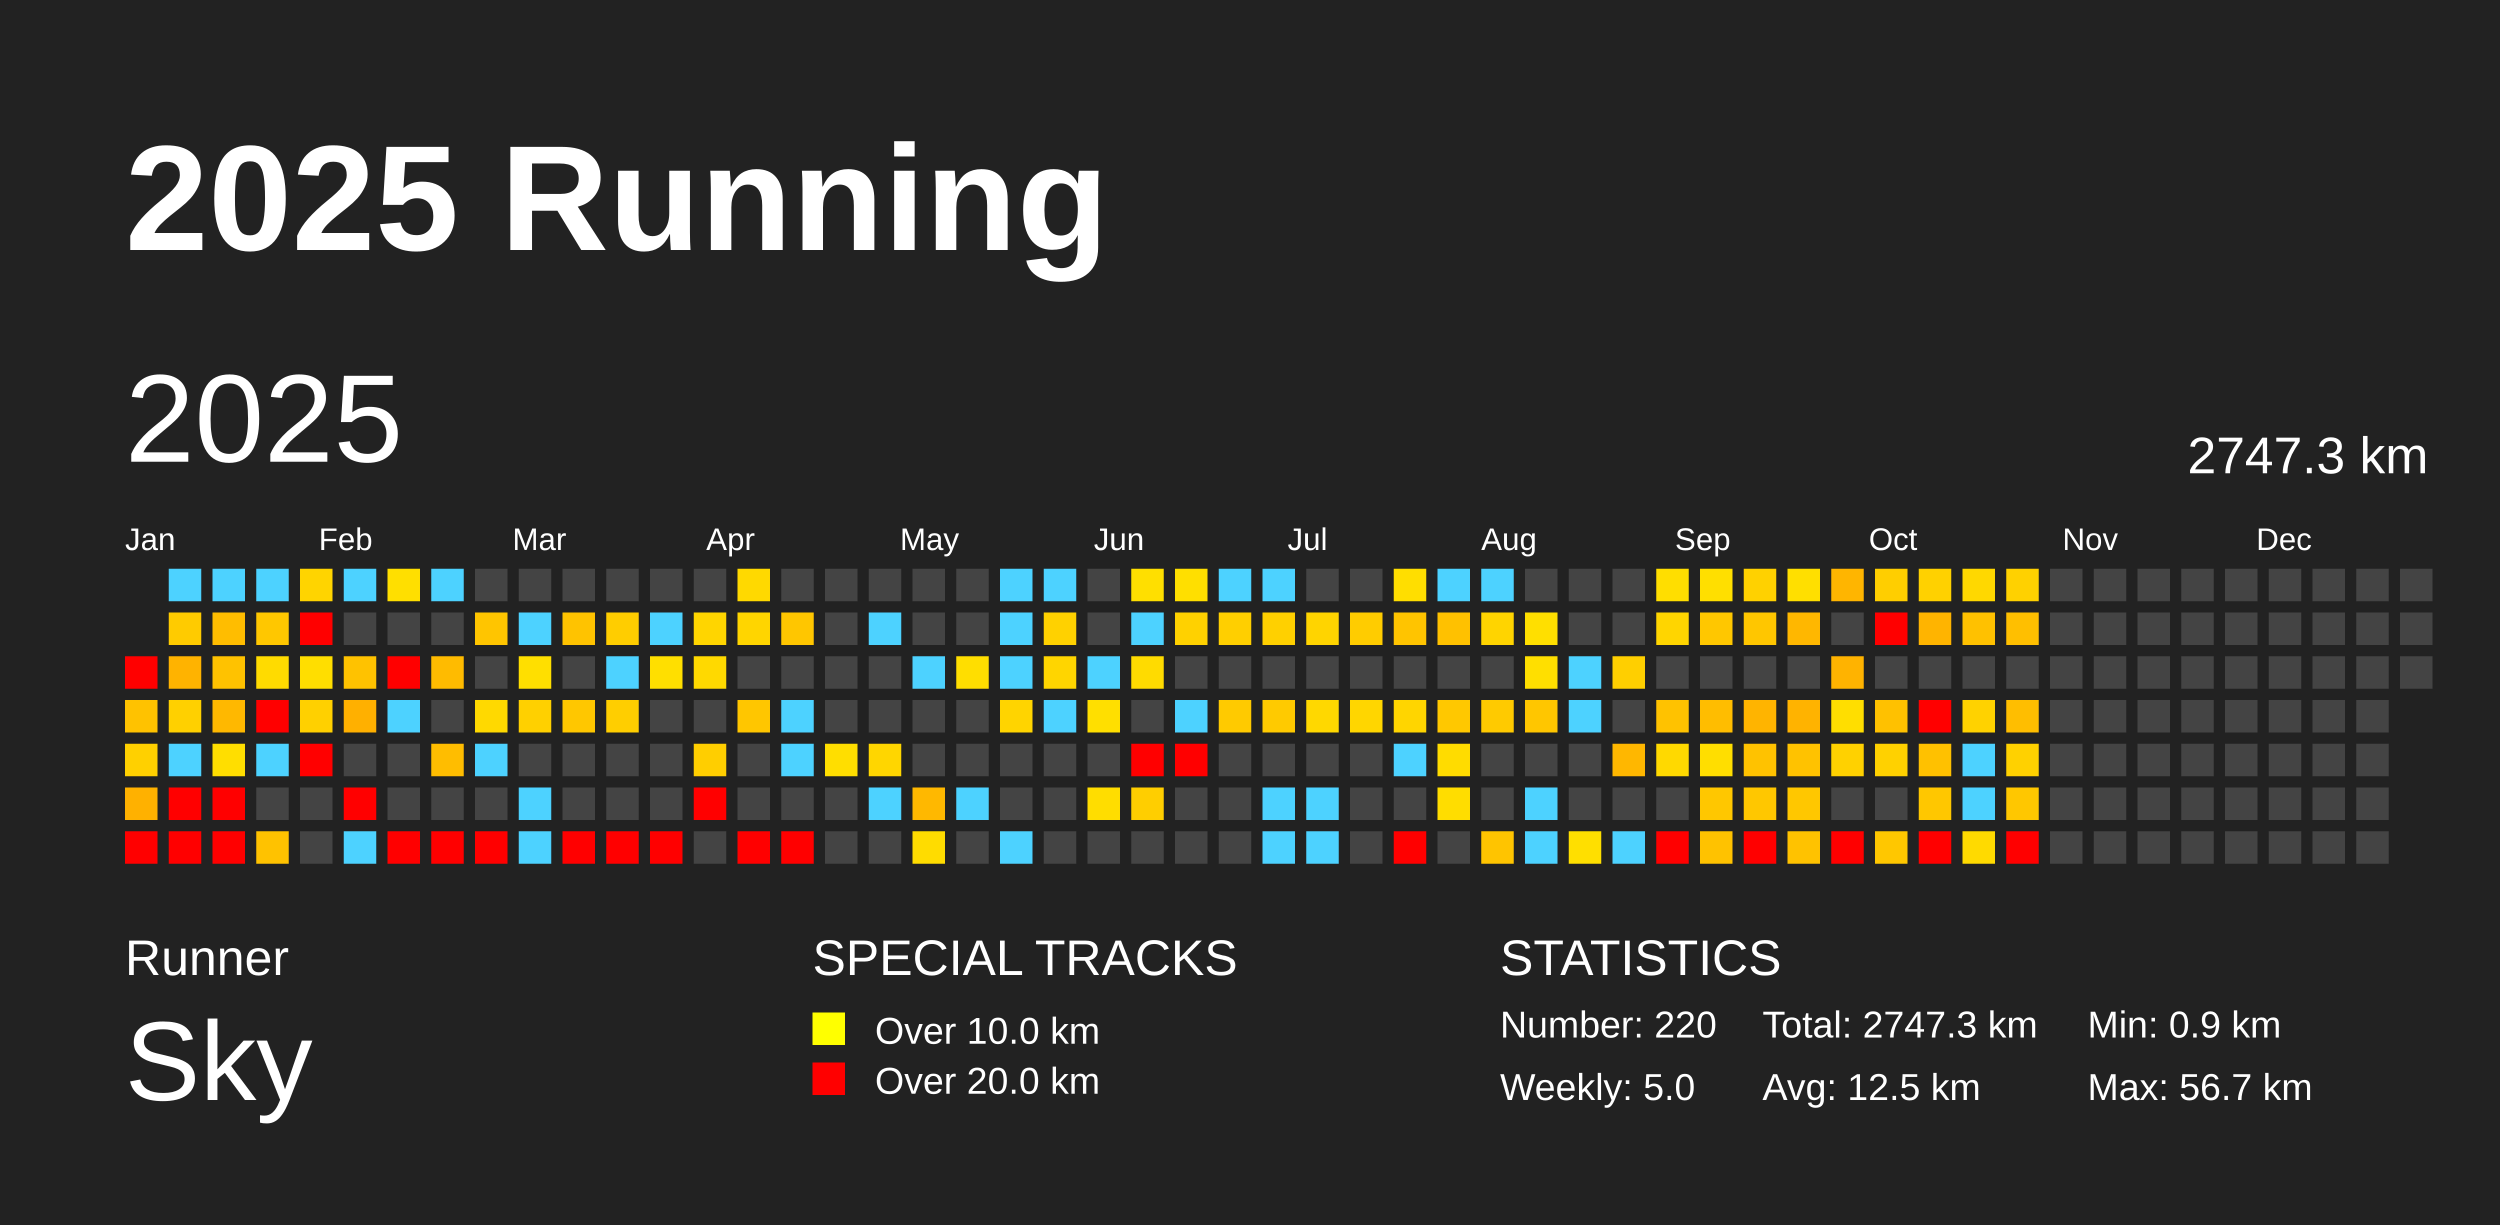
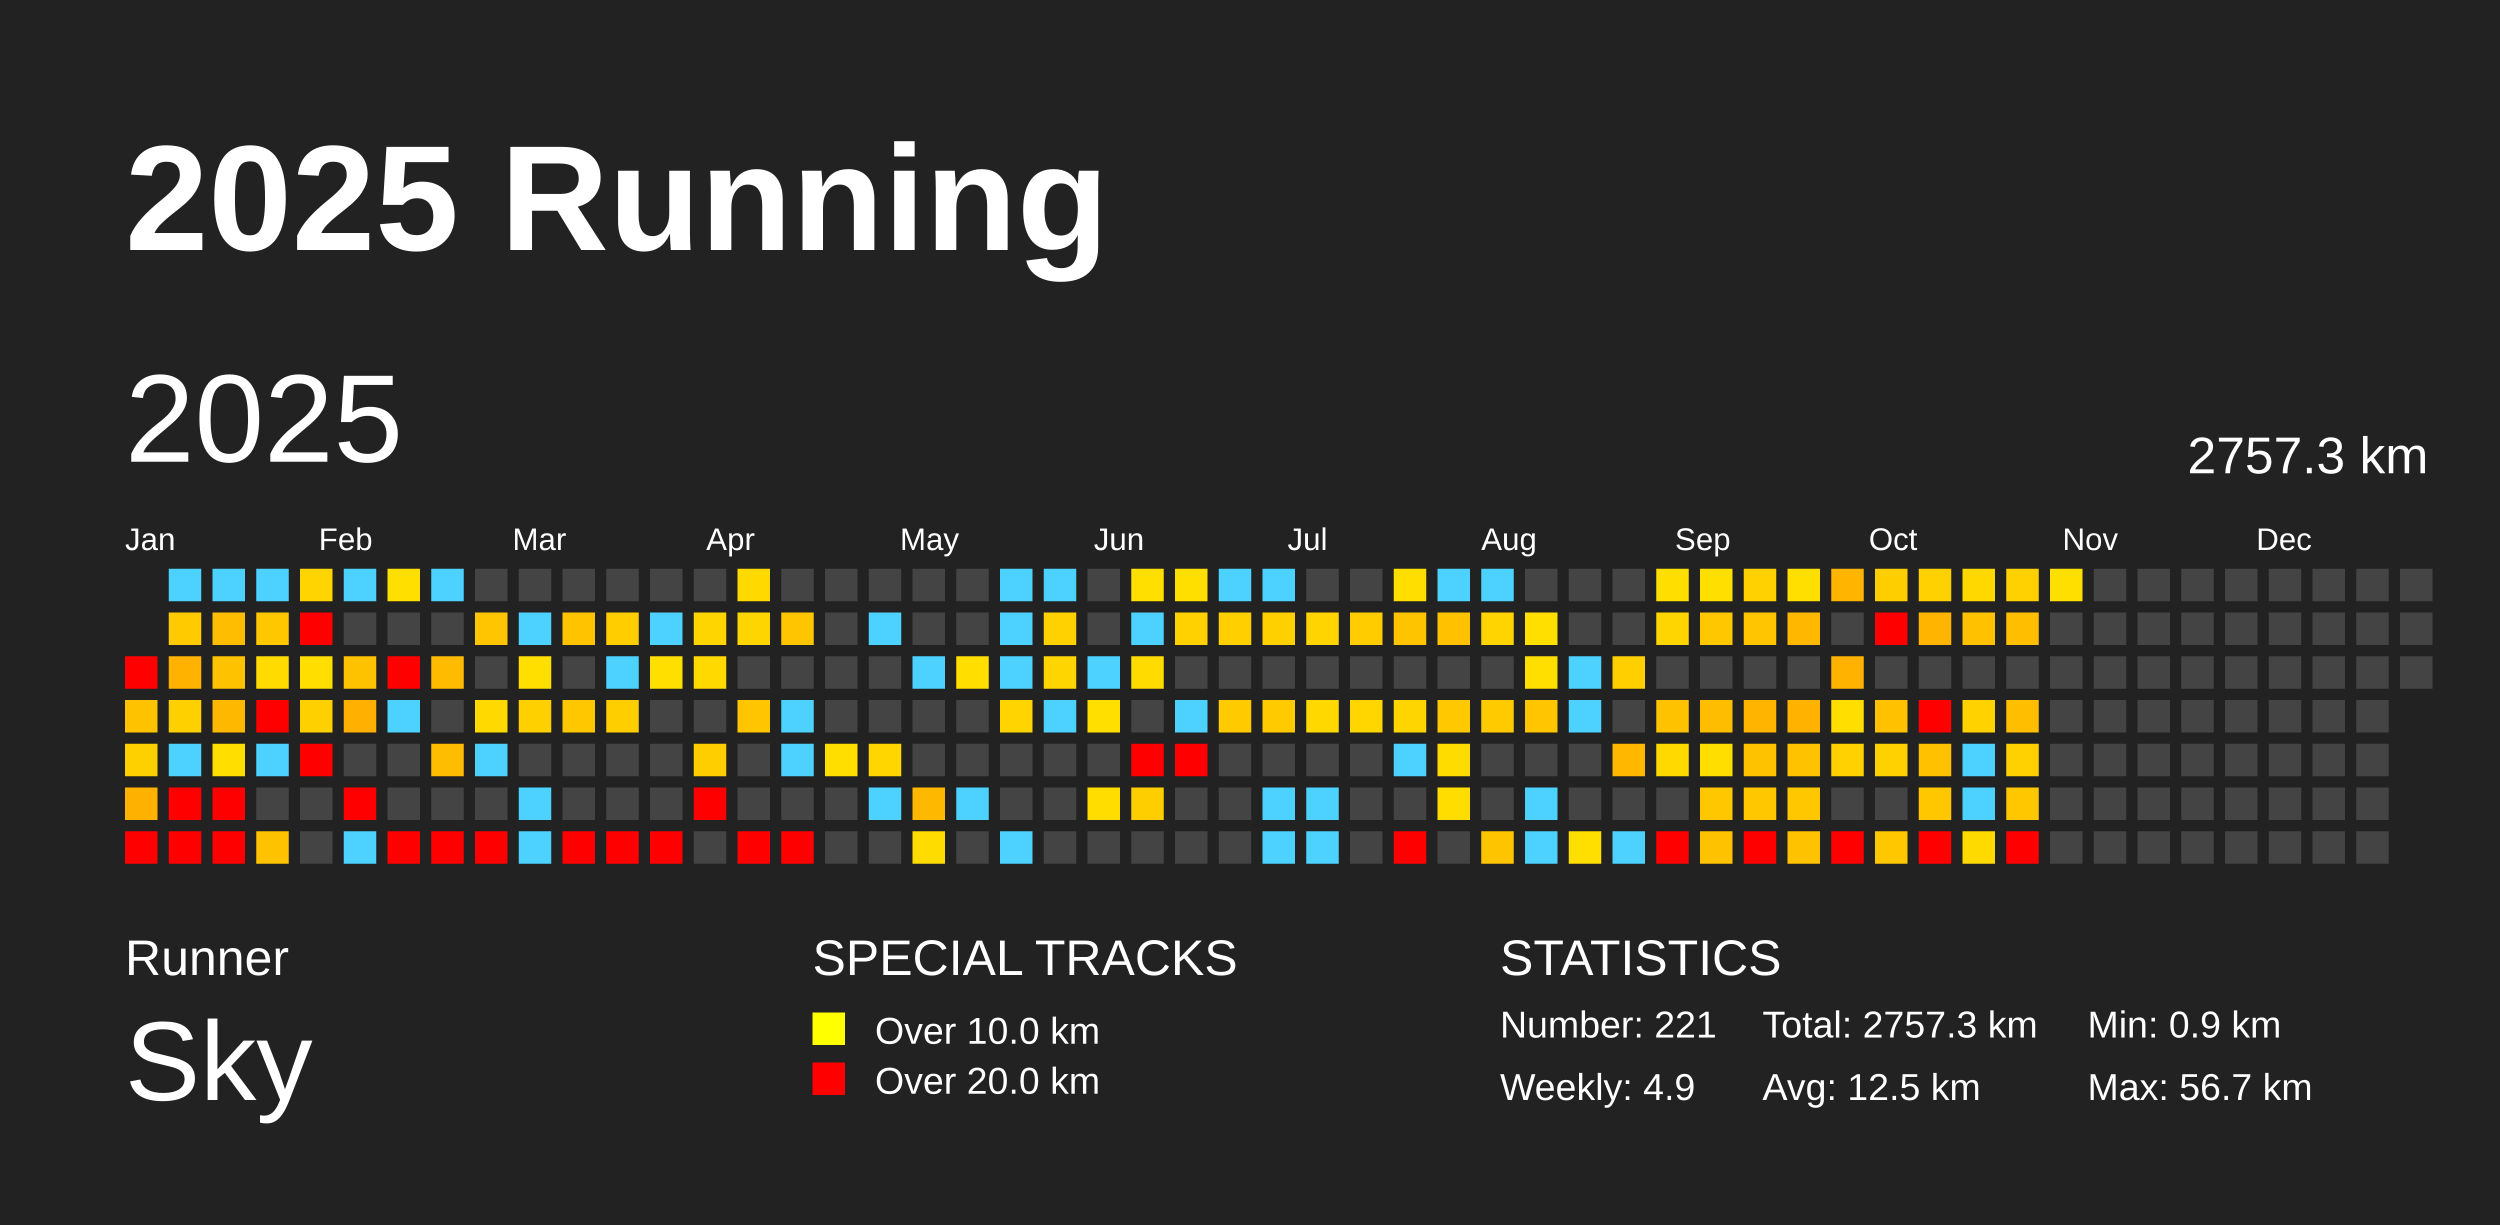
<svg xmlns="http://www.w3.org/2000/svg" baseProfile="full" height="98mm" version="1.1" viewBox="0,0,200,98" width="200mm">
  <defs />
  <rect fill="#222222" height="98" width="200" x="0" y="0" />
  <text fill="#FFFFFF" style="font-size:12px; font-family:Arial; font-weight:bold;" x="10" y="20">2025 Running</text>
  <text fill="#FFFFFF" style="font-size:4px; font-family:Arial" x="10" y="78">Runner</text>
  <text fill="#FFFFFF" style="font-size:9px; font-family:Arial" x="10" y="88">Sky</text>
  <text fill="#FFFFFF" style="font-size:4px; font-family:Arial" x="65" y="78">SPECIAL TRACKS</text>
  <rect fill="yellow" height="2.6" width="2.6" x="65" y="81" />
  <text fill="#FFFFFF" style="font-size:3px; font-family:Arial" x="70" y="83.5">Over 10.0 km</text>
  <rect fill="red" height="2.6" width="2.6" x="65" y="85" />
  <text fill="#FFFFFF" style="font-size:3px; font-family:Arial" x="70" y="87.5">Over 20.0 km</text>
  <text fill="#FFFFFF" style="font-size:4px; font-family:Arial" x="120" y="78">STATISTICS</text>
-   <text fill="#FFFFFF" style="font-size:3px; font-family:Arial" x="120" y="83">Number: 220</text>
-   <text fill="#FFFFFF" style="font-size:3px; font-family:Arial" x="120" y="88">Weekly: 5.0</text>
-   <text fill="#FFFFFF" style="font-size:3px; font-family:Arial" x="141" y="83">Total: 2747.3 km</text>
+   <text fill="#FFFFFF" style="font-size:3px; font-family:Arial" x="120" y="83">Number: 221</text>
+   <text fill="#FFFFFF" style="font-size:3px; font-family:Arial" x="120" y="88">Weekly: 4.9</text>
+   <text fill="#FFFFFF" style="font-size:3px; font-family:Arial" x="141" y="83">Total: 2757.3 km</text>
  <text fill="#FFFFFF" style="font-size:3px; font-family:Arial" x="141" y="88">Avg: 12.5 km</text>
  <text fill="#FFFFFF" style="font-size:3px; font-family:Arial" x="167" y="83">Min: 0.9 km</text>
  <text fill="#FFFFFF" style="font-size:3px; font-family:Arial" x="167" y="88">Max: 56.7 km</text>
  <text dominant-baseline="hanging" fill="#FFFFFF" style="font-size:10.0px; font-family:Arial;" x="10" y="30">2025</text>
-   <text dominant-baseline="hanging" fill="#FFFFFF" style="font-size:4.125px; font-family:Arial;" x="175" y="35">2747.3 km</text>
+   <text dominant-baseline="hanging" fill="#FFFFFF" style="font-size:4.125px; font-family:Arial;" x="175" y="35">2757.3 km</text>
  <text fill="#FFFFFF" style="font-size:2.5px; font-family:Arial" x="10.0" y="44">Jan</text>
  <text fill="#FFFFFF" style="font-size:2.5px; font-family:Arial" x="25.5" y="44">Feb</text>
  <text fill="#FFFFFF" style="font-size:2.5px; font-family:Arial" x="41.0" y="44">Mar</text>
  <text fill="#FFFFFF" style="font-size:2.5px; font-family:Arial" x="56.5" y="44">Apr</text>
  <text fill="#FFFFFF" style="font-size:2.5px; font-family:Arial" x="72.0" y="44">May</text>
  <text fill="#FFFFFF" style="font-size:2.5px; font-family:Arial" x="87.5" y="44">Jun</text>
  <text fill="#FFFFFF" style="font-size:2.5px; font-family:Arial" x="103.0" y="44">Jul</text>
  <text fill="#FFFFFF" style="font-size:2.5px; font-family:Arial" x="118.5" y="44">Aug</text>
  <text fill="#FFFFFF" style="font-size:2.5px; font-family:Arial" x="134.0" y="44">Sep</text>
  <text fill="#FFFFFF" style="font-size:2.5px; font-family:Arial" x="149.5" y="44">Oct</text>
  <text fill="#FFFFFF" style="font-size:2.5px; font-family:Arial" x="165.0" y="44">Nov</text>
  <text fill="#FFFFFF" style="font-size:2.5px; font-family:Arial" x="180.5" y="44">Dec</text>
  <rect fill="red" height="2.6" width="2.6" x="10.0" y="52.5" />
  <rect fill="#ffc200" height="2.6" width="2.6" x="10.0" y="56.0" />
  <rect fill="#ffd000" height="2.6" width="2.6" x="10.0" y="59.5" />
  <rect fill="#ffb100" height="2.6" width="2.6" x="10.0" y="63.0" />
  <rect fill="red" height="2.6" width="2.6" x="10.0" y="66.5" />
  <rect fill="#4dd2ff" height="2.6" width="2.6" x="13.5" y="45.5" />
  <rect fill="#ffcb00" height="2.6" width="2.6" x="13.5" y="49.0" />
  <rect fill="#ffb300" height="2.6" width="2.6" x="13.5" y="52.5" />
  <rect fill="#ffd000" height="2.6" width="2.6" x="13.5" y="56.0" />
  <rect fill="#4dd2ff" height="2.6" width="2.6" x="13.5" y="59.5" />
  <rect fill="red" height="2.6" width="2.6" x="13.5" y="63.0" />
  <rect fill="red" height="2.6" width="2.6" x="13.5" y="66.5" />
  <rect fill="#4dd2ff" height="2.6" width="2.6" x="17.0" y="45.5" />
  <rect fill="#ffbd00" height="2.6" width="2.6" x="17.0" y="49.0" />
  <rect fill="#ffc200" height="2.6" width="2.6" x="17.0" y="52.5" />
  <rect fill="#ffb800" height="2.6" width="2.6" x="17.0" y="56.0" />
  <rect fill="#ffde00" height="2.6" width="2.6" x="17.0" y="59.5" />
  <rect fill="red" height="2.6" width="2.6" x="17.0" y="63.0" />
  <rect fill="red" height="2.6" width="2.6" x="17.0" y="66.5" />
  <rect fill="#4dd2ff" height="2.6" width="2.6" x="20.5" y="45.5" />
  <rect fill="#ffc700" height="2.6" width="2.6" x="20.5" y="49.0" />
  <rect fill="#ffdb00" height="2.6" width="2.6" x="20.5" y="52.5" />
  <rect fill="red" height="2.6" width="2.6" x="20.5" y="56.0" />
  <rect fill="#4dd2ff" height="2.6" width="2.6" x="20.5" y="59.5" />
  <rect fill="#444444" height="2.6" width="2.6" x="20.5" y="63.0" />
  <rect fill="#ffc200" height="2.6" width="2.6" x="20.5" y="66.5" />
  <rect fill="#ffd400" height="2.6" width="2.6" x="24.0" y="45.5" />
  <rect fill="red" height="2.6" width="2.6" x="24.0" y="49.0" />
  <rect fill="#ffde00" height="2.6" width="2.6" x="24.0" y="52.5" />
  <rect fill="#ffd000" height="2.6" width="2.6" x="24.0" y="56.0" />
  <rect fill="red" height="2.6" width="2.6" x="24.0" y="59.5" />
  <rect fill="#444444" height="2.6" width="2.6" x="24.0" y="63.0" />
  <rect fill="#444444" height="2.6" width="2.6" x="24.0" y="66.5" />
  <rect fill="#4dd2ff" height="2.6" width="2.6" x="27.5" y="45.5" />
  <rect fill="#444444" height="2.6" width="2.6" x="27.5" y="49.0" />
  <rect fill="#ffc200" height="2.6" width="2.6" x="27.5" y="52.5" />
  <rect fill="#ffb000" height="2.6" width="2.6" x="27.5" y="56.0" />
  <rect fill="#444444" height="2.6" width="2.6" x="27.5" y="59.5" />
  <rect fill="red" height="2.6" width="2.6" x="27.5" y="63.0" />
  <rect fill="#4dd2ff" height="2.6" width="2.6" x="27.5" y="66.5" />
  <rect fill="#ffdf00" height="2.6" width="2.6" x="31.0" y="45.5" />
  <rect fill="#444444" height="2.6" width="2.6" x="31.0" y="49.0" />
  <rect fill="red" height="2.6" width="2.6" x="31.0" y="52.5" />
  <rect fill="#4dd2ff" height="2.6" width="2.6" x="31.0" y="56.0" />
  <rect fill="#444444" height="2.6" width="2.6" x="31.0" y="59.5" />
  <rect fill="#444444" height="2.6" width="2.6" x="31.0" y="63.0" />
  <rect fill="red" height="2.6" width="2.6" x="31.0" y="66.5" />
  <rect fill="#4dd2ff" height="2.6" width="2.6" x="34.5" y="45.5" />
  <rect fill="#444444" height="2.6" width="2.6" x="34.5" y="49.0" />
  <rect fill="#ffbb00" height="2.6" width="2.6" x="34.5" y="52.5" />
  <rect fill="#444444" height="2.6" width="2.6" x="34.5" y="56.0" />
  <rect fill="#ffbd00" height="2.6" width="2.6" x="34.5" y="59.5" />
  <rect fill="#444444" height="2.6" width="2.6" x="34.5" y="63.0" />
  <rect fill="red" height="2.6" width="2.6" x="34.5" y="66.5" />
  <rect fill="#444444" height="2.6" width="2.6" x="38.0" y="45.5" />
  <rect fill="#ffc500" height="2.6" width="2.6" x="38.0" y="49.0" />
  <rect fill="#444444" height="2.6" width="2.6" x="38.0" y="52.5" />
  <rect fill="#ffd900" height="2.6" width="2.6" x="38.0" y="56.0" />
  <rect fill="#4dd2ff" height="2.6" width="2.6" x="38.0" y="59.5" />
  <rect fill="#444444" height="2.6" width="2.6" x="38.0" y="63.0" />
  <rect fill="red" height="2.6" width="2.6" x="38.0" y="66.5" />
  <rect fill="#444444" height="2.6" width="2.6" x="41.5" y="45.5" />
  <rect fill="#4dd2ff" height="2.6" width="2.6" x="41.5" y="49.0" />
  <rect fill="#ffdf00" height="2.6" width="2.6" x="41.5" y="52.5" />
  <rect fill="#ffd000" height="2.6" width="2.6" x="41.5" y="56.0" />
  <rect fill="#444444" height="2.6" width="2.6" x="41.5" y="59.5" />
  <rect fill="#4dd2ff" height="2.6" width="2.6" x="41.5" y="63.0" />
  <rect fill="#4dd2ff" height="2.6" width="2.6" x="41.5" y="66.5" />
  <rect fill="#444444" height="2.6" width="2.6" x="45.0" y="45.5" />
  <rect fill="#ffc300" height="2.6" width="2.6" x="45.0" y="49.0" />
  <rect fill="#444444" height="2.6" width="2.6" x="45.0" y="52.5" />
  <rect fill="#ffc700" height="2.6" width="2.6" x="45.0" y="56.0" />
  <rect fill="#444444" height="2.6" width="2.6" x="45.0" y="59.5" />
  <rect fill="#444444" height="2.6" width="2.6" x="45.0" y="63.0" />
  <rect fill="red" height="2.6" width="2.6" x="45.0" y="66.5" />
  <rect fill="#444444" height="2.6" width="2.6" x="48.5" y="45.5" />
  <rect fill="#ffcd00" height="2.6" width="2.6" x="48.5" y="49.0" />
  <rect fill="#4dd2ff" height="2.6" width="2.6" x="48.5" y="52.5" />
  <rect fill="#ffce00" height="2.6" width="2.6" x="48.5" y="56.0" />
  <rect fill="#444444" height="2.6" width="2.6" x="48.5" y="59.5" />
  <rect fill="#444444" height="2.6" width="2.6" x="48.5" y="63.0" />
  <rect fill="red" height="2.6" width="2.6" x="48.5" y="66.5" />
  <rect fill="#444444" height="2.6" width="2.6" x="52.0" y="45.5" />
  <rect fill="#4dd2ff" height="2.6" width="2.6" x="52.0" y="49.0" />
  <rect fill="#ffdf00" height="2.6" width="2.6" x="52.0" y="52.5" />
  <rect fill="#444444" height="2.6" width="2.6" x="52.0" y="56.0" />
  <rect fill="#444444" height="2.6" width="2.6" x="52.0" y="59.5" />
  <rect fill="#444444" height="2.6" width="2.6" x="52.0" y="63.0" />
  <rect fill="red" height="2.6" width="2.6" x="52.0" y="66.5" />
  <rect fill="#444444" height="2.6" width="2.6" x="55.5" y="45.5" />
  <rect fill="#ffd500" height="2.6" width="2.6" x="55.5" y="49.0" />
  <rect fill="#ffd900" height="2.6" width="2.6" x="55.5" y="52.5" />
  <rect fill="#444444" height="2.6" width="2.6" x="55.5" y="56.0" />
  <rect fill="#ffce00" height="2.6" width="2.6" x="55.5" y="59.5" />
  <rect fill="red" height="2.6" width="2.6" x="55.5" y="63.0" />
  <rect fill="#444444" height="2.6" width="2.6" x="55.5" y="66.5" />
  <rect fill="#ffd900" height="2.6" width="2.6" x="59.0" y="45.5" />
  <rect fill="#ffd500" height="2.6" width="2.6" x="59.0" y="49.0" />
  <rect fill="#444444" height="2.6" width="2.6" x="59.0" y="52.5" />
  <rect fill="#ffc600" height="2.6" width="2.6" x="59.0" y="56.0" />
  <rect fill="#444444" height="2.6" width="2.6" x="59.0" y="59.5" />
  <rect fill="#444444" height="2.6" width="2.6" x="59.0" y="63.0" />
  <rect fill="red" height="2.6" width="2.6" x="59.0" y="66.5" />
  <rect fill="#444444" height="2.6" width="2.6" x="62.5" y="45.5" />
  <rect fill="#ffc600" height="2.6" width="2.6" x="62.5" y="49.0" />
  <rect fill="#444444" height="2.6" width="2.6" x="62.5" y="52.5" />
  <rect fill="#4dd2ff" height="2.6" width="2.6" x="62.5" y="56.0" />
  <rect fill="#4dd2ff" height="2.6" width="2.6" x="62.5" y="59.5" />
  <rect fill="#444444" height="2.6" width="2.6" x="62.5" y="63.0" />
  <rect fill="red" height="2.6" width="2.6" x="62.5" y="66.5" />
  <rect fill="#444444" height="2.6" width="2.6" x="66.0" y="45.5" />
  <rect fill="#444444" height="2.6" width="2.6" x="66.0" y="49.0" />
  <rect fill="#444444" height="2.6" width="2.6" x="66.0" y="52.5" />
  <rect fill="#444444" height="2.6" width="2.6" x="66.0" y="56.0" />
  <rect fill="#ffde00" height="2.6" width="2.6" x="66.0" y="59.5" />
  <rect fill="#444444" height="2.6" width="2.6" x="66.0" y="63.0" />
  <rect fill="#444444" height="2.6" width="2.6" x="66.0" y="66.5" />
  <rect fill="#444444" height="2.6" width="2.6" x="69.5" y="45.5" />
  <rect fill="#4dd2ff" height="2.6" width="2.6" x="69.5" y="49.0" />
  <rect fill="#444444" height="2.6" width="2.6" x="69.5" y="52.5" />
  <rect fill="#444444" height="2.6" width="2.6" x="69.5" y="56.0" />
  <rect fill="#ffd600" height="2.6" width="2.6" x="69.5" y="59.5" />
  <rect fill="#4dd2ff" height="2.6" width="2.6" x="69.5" y="63.0" />
  <rect fill="#444444" height="2.6" width="2.6" x="69.5" y="66.5" />
  <rect fill="#444444" height="2.6" width="2.6" x="73.0" y="45.5" />
  <rect fill="#444444" height="2.6" width="2.6" x="73.0" y="49.0" />
  <rect fill="#4dd2ff" height="2.6" width="2.6" x="73.0" y="52.5" />
  <rect fill="#444444" height="2.6" width="2.6" x="73.0" y="56.0" />
  <rect fill="#444444" height="2.6" width="2.6" x="73.0" y="59.5" />
  <rect fill="#ffb800" height="2.6" width="2.6" x="73.0" y="63.0" />
  <rect fill="#ffdc00" height="2.6" width="2.6" x="73.0" y="66.5" />
  <rect fill="#444444" height="2.6" width="2.6" x="76.5" y="45.5" />
  <rect fill="#444444" height="2.6" width="2.6" x="76.5" y="49.0" />
  <rect fill="#ffde00" height="2.6" width="2.6" x="76.5" y="52.5" />
  <rect fill="#444444" height="2.6" width="2.6" x="76.5" y="56.0" />
  <rect fill="#444444" height="2.6" width="2.6" x="76.5" y="59.5" />
  <rect fill="#4dd2ff" height="2.6" width="2.6" x="76.5" y="63.0" />
  <rect fill="#444444" height="2.6" width="2.6" x="76.5" y="66.5" />
  <rect fill="#4dd2ff" height="2.6" width="2.6" x="80.0" y="45.5" />
  <rect fill="#4dd2ff" height="2.6" width="2.6" x="80.0" y="49.0" />
  <rect fill="#4dd2ff" height="2.6" width="2.6" x="80.0" y="52.5" />
  <rect fill="#ffd400" height="2.6" width="2.6" x="80.0" y="56.0" />
  <rect fill="#444444" height="2.6" width="2.6" x="80.0" y="59.5" />
  <rect fill="#444444" height="2.6" width="2.6" x="80.0" y="63.0" />
  <rect fill="#4dd2ff" height="2.6" width="2.6" x="80.0" y="66.5" />
  <rect fill="#4dd2ff" height="2.6" width="2.6" x="83.5" y="45.5" />
  <rect fill="#ffd100" height="2.6" width="2.6" x="83.5" y="49.0" />
  <rect fill="#ffd500" height="2.6" width="2.6" x="83.5" y="52.5" />
  <rect fill="#4dd2ff" height="2.6" width="2.6" x="83.5" y="56.0" />
  <rect fill="#444444" height="2.6" width="2.6" x="83.5" y="59.5" />
  <rect fill="#444444" height="2.6" width="2.6" x="83.5" y="63.0" />
  <rect fill="#444444" height="2.6" width="2.6" x="83.5" y="66.5" />
  <rect fill="#444444" height="2.6" width="2.6" x="87.0" y="45.5" />
  <rect fill="#444444" height="2.6" width="2.6" x="87.0" y="49.0" />
  <rect fill="#4dd2ff" height="2.6" width="2.6" x="87.0" y="52.5" />
  <rect fill="#ffdf00" height="2.6" width="2.6" x="87.0" y="56.0" />
  <rect fill="#444444" height="2.6" width="2.6" x="87.0" y="59.5" />
  <rect fill="#ffdd00" height="2.6" width="2.6" x="87.0" y="63.0" />
  <rect fill="#444444" height="2.6" width="2.6" x="87.0" y="66.5" />
  <rect fill="#ffdf00" height="2.6" width="2.6" x="90.5" y="45.5" />
  <rect fill="#4dd2ff" height="2.6" width="2.6" x="90.5" y="49.0" />
  <rect fill="#ffdb00" height="2.6" width="2.6" x="90.5" y="52.5" />
  <rect fill="#444444" height="2.6" width="2.6" x="90.5" y="56.0" />
  <rect fill="red" height="2.6" width="2.6" x="90.5" y="59.5" />
  <rect fill="#ffce00" height="2.6" width="2.6" x="90.5" y="63.0" />
  <rect fill="#444444" height="2.6" width="2.6" x="90.5" y="66.5" />
  <rect fill="#ffdf00" height="2.6" width="2.6" x="94.0" y="45.5" />
  <rect fill="#ffd100" height="2.6" width="2.6" x="94.0" y="49.0" />
  <rect fill="#444444" height="2.6" width="2.6" x="94.0" y="52.5" />
  <rect fill="#4dd2ff" height="2.6" width="2.6" x="94.0" y="56.0" />
  <rect fill="red" height="2.6" width="2.6" x="94.0" y="59.5" />
  <rect fill="#444444" height="2.6" width="2.6" x="94.0" y="63.0" />
  <rect fill="#444444" height="2.6" width="2.6" x="94.0" y="66.5" />
  <rect fill="#4dd2ff" height="2.6" width="2.6" x="97.5" y="45.5" />
  <rect fill="#ffcf00" height="2.6" width="2.6" x="97.5" y="49.0" />
  <rect fill="#444444" height="2.6" width="2.6" x="97.5" y="52.5" />
  <rect fill="#ffca00" height="2.6" width="2.6" x="97.5" y="56.0" />
  <rect fill="#444444" height="2.6" width="2.6" x="97.5" y="59.5" />
  <rect fill="#444444" height="2.6" width="2.6" x="97.5" y="63.0" />
  <rect fill="#444444" height="2.6" width="2.6" x="97.5" y="66.5" />
  <rect fill="#4dd2ff" height="2.6" width="2.6" x="101.0" y="45.5" />
  <rect fill="#ffd000" height="2.6" width="2.6" x="101.0" y="49.0" />
  <rect fill="#444444" height="2.6" width="2.6" x="101.0" y="52.5" />
  <rect fill="#ffca00" height="2.6" width="2.6" x="101.0" y="56.0" />
  <rect fill="#444444" height="2.6" width="2.6" x="101.0" y="59.5" />
  <rect fill="#4dd2ff" height="2.6" width="2.6" x="101.0" y="63.0" />
  <rect fill="#4dd2ff" height="2.6" width="2.6" x="101.0" y="66.5" />
  <rect fill="#444444" height="2.6" width="2.6" x="104.5" y="45.5" />
  <rect fill="#ffd400" height="2.6" width="2.6" x="104.5" y="49.0" />
  <rect fill="#444444" height="2.6" width="2.6" x="104.5" y="52.5" />
  <rect fill="#ffd800" height="2.6" width="2.6" x="104.5" y="56.0" />
  <rect fill="#444444" height="2.6" width="2.6" x="104.5" y="59.5" />
  <rect fill="#4dd2ff" height="2.6" width="2.6" x="104.5" y="63.0" />
  <rect fill="#4dd2ff" height="2.6" width="2.6" x="104.5" y="66.5" />
  <rect fill="#444444" height="2.6" width="2.6" x="108.0" y="45.5" />
  <rect fill="#ffcc00" height="2.6" width="2.6" x="108.0" y="49.0" />
  <rect fill="#444444" height="2.6" width="2.6" x="108.0" y="52.5" />
  <rect fill="#ffd600" height="2.6" width="2.6" x="108.0" y="56.0" />
  <rect fill="#444444" height="2.6" width="2.6" x="108.0" y="59.5" />
  <rect fill="#444444" height="2.6" width="2.6" x="108.0" y="63.0" />
  <rect fill="#444444" height="2.6" width="2.6" x="108.0" y="66.5" />
  <rect fill="#ffde00" height="2.6" width="2.6" x="111.5" y="45.5" />
  <rect fill="#ffc400" height="2.6" width="2.6" x="111.5" y="49.0" />
  <rect fill="#444444" height="2.6" width="2.6" x="111.5" y="52.5" />
  <rect fill="#ffd500" height="2.6" width="2.6" x="111.5" y="56.0" />
  <rect fill="#4dd2ff" height="2.6" width="2.6" x="111.5" y="59.5" />
  <rect fill="#444444" height="2.6" width="2.6" x="111.5" y="63.0" />
  <rect fill="red" height="2.6" width="2.6" x="111.5" y="66.5" />
  <rect fill="#4dd2ff" height="2.6" width="2.6" x="115.0" y="45.5" />
  <rect fill="#ffc100" height="2.6" width="2.6" x="115.0" y="49.0" />
  <rect fill="#444444" height="2.6" width="2.6" x="115.0" y="52.5" />
  <rect fill="#ffc800" height="2.6" width="2.6" x="115.0" y="56.0" />
  <rect fill="#ffdc00" height="2.6" width="2.6" x="115.0" y="59.5" />
  <rect fill="#ffdd00" height="2.6" width="2.6" x="115.0" y="63.0" />
  <rect fill="#444444" height="2.6" width="2.6" x="115.0" y="66.5" />
  <rect fill="#4dd2ff" height="2.6" width="2.6" x="118.5" y="45.5" />
  <rect fill="#ffd400" height="2.6" width="2.6" x="118.5" y="49.0" />
  <rect fill="#444444" height="2.6" width="2.6" x="118.5" y="52.5" />
  <rect fill="#ffca00" height="2.6" width="2.6" x="118.5" y="56.0" />
  <rect fill="#444444" height="2.6" width="2.6" x="118.5" y="59.5" />
  <rect fill="#444444" height="2.6" width="2.6" x="118.5" y="63.0" />
  <rect fill="#ffc400" height="2.6" width="2.6" x="118.5" y="66.5" />
  <rect fill="#444444" height="2.6" width="2.6" x="122.0" y="45.5" />
  <rect fill="#ffdf00" height="2.6" width="2.6" x="122.0" y="49.0" />
  <rect fill="#ffdf00" height="2.6" width="2.6" x="122.0" y="52.5" />
  <rect fill="#ffc600" height="2.6" width="2.6" x="122.0" y="56.0" />
  <rect fill="#444444" height="2.6" width="2.6" x="122.0" y="59.5" />
  <rect fill="#4dd2ff" height="2.6" width="2.6" x="122.0" y="63.0" />
  <rect fill="#4dd2ff" height="2.6" width="2.6" x="122.0" y="66.5" />
  <rect fill="#444444" height="2.6" width="2.6" x="125.5" y="45.5" />
  <rect fill="#444444" height="2.6" width="2.6" x="125.5" y="49.0" />
  <rect fill="#4dd2ff" height="2.6" width="2.6" x="125.5" y="52.5" />
  <rect fill="#4dd2ff" height="2.6" width="2.6" x="125.5" y="56.0" />
  <rect fill="#444444" height="2.6" width="2.6" x="125.5" y="59.5" />
  <rect fill="#444444" height="2.6" width="2.6" x="125.5" y="63.0" />
  <rect fill="#ffdf00" height="2.6" width="2.6" x="125.5" y="66.5" />
  <rect fill="#444444" height="2.6" width="2.6" x="129.0" y="45.5" />
  <rect fill="#444444" height="2.6" width="2.6" x="129.0" y="49.0" />
  <rect fill="#ffcf00" height="2.6" width="2.6" x="129.0" y="52.5" />
  <rect fill="#444444" height="2.6" width="2.6" x="129.0" y="56.0" />
  <rect fill="#ffb700" height="2.6" width="2.6" x="129.0" y="59.5" />
  <rect fill="#444444" height="2.6" width="2.6" x="129.0" y="63.0" />
  <rect fill="#4dd2ff" height="2.6" width="2.6" x="129.0" y="66.5" />
  <rect fill="#ffde00" height="2.6" width="2.6" x="132.5" y="45.5" />
  <rect fill="#ffd500" height="2.6" width="2.6" x="132.5" y="49.0" />
  <rect fill="#444444" height="2.6" width="2.6" x="132.5" y="52.5" />
  <rect fill="#ffc200" height="2.6" width="2.6" x="132.5" y="56.0" />
  <rect fill="#ffd900" height="2.6" width="2.6" x="132.5" y="59.5" />
  <rect fill="#444444" height="2.6" width="2.6" x="132.5" y="63.0" />
  <rect fill="red" height="2.6" width="2.6" x="132.5" y="66.5" />
  <rect fill="#ffdf00" height="2.6" width="2.6" x="136.0" y="45.5" />
  <rect fill="#ffc700" height="2.6" width="2.6" x="136.0" y="49.0" />
  <rect fill="#444444" height="2.6" width="2.6" x="136.0" y="52.5" />
  <rect fill="#ffbd00" height="2.6" width="2.6" x="136.0" y="56.0" />
  <rect fill="#ffde00" height="2.6" width="2.6" x="136.0" y="59.5" />
  <rect fill="#ffc700" height="2.6" width="2.6" x="136.0" y="63.0" />
  <rect fill="#ffc200" height="2.6" width="2.6" x="136.0" y="66.5" />
  <rect fill="#ffd100" height="2.6" width="2.6" x="139.5" y="45.5" />
  <rect fill="#ffc600" height="2.6" width="2.6" x="139.5" y="49.0" />
  <rect fill="#444444" height="2.6" width="2.6" x="139.5" y="52.5" />
  <rect fill="#ffb400" height="2.6" width="2.6" x="139.5" y="56.0" />
  <rect fill="#ffc200" height="2.6" width="2.6" x="139.5" y="59.5" />
  <rect fill="#ffc700" height="2.6" width="2.6" x="139.5" y="63.0" />
  <rect fill="red" height="2.6" width="2.6" x="139.5" y="66.5" />
  <rect fill="#ffdf00" height="2.6" width="2.6" x="143.0" y="45.5" />
  <rect fill="#ffb700" height="2.6" width="2.6" x="143.0" y="49.0" />
  <rect fill="#444444" height="2.6" width="2.6" x="143.0" y="52.5" />
  <rect fill="#ffb300" height="2.6" width="2.6" x="143.0" y="56.0" />
  <rect fill="#ffc200" height="2.6" width="2.6" x="143.0" y="59.5" />
  <rect fill="#ffc700" height="2.6" width="2.6" x="143.0" y="63.0" />
  <rect fill="#ffc200" height="2.6" width="2.6" x="143.0" y="66.5" />
  <rect fill="#ffb500" height="2.6" width="2.6" x="146.5" y="45.5" />
  <rect fill="#444444" height="2.6" width="2.6" x="146.5" y="49.0" />
  <rect fill="#ffb300" height="2.6" width="2.6" x="146.5" y="52.5" />
  <rect fill="#ffde00" height="2.6" width="2.6" x="146.5" y="56.0" />
  <rect fill="#ffd100" height="2.6" width="2.6" x="146.5" y="59.5" />
  <rect fill="#444444" height="2.6" width="2.6" x="146.5" y="63.0" />
  <rect fill="red" height="2.6" width="2.6" x="146.5" y="66.5" />
  <rect fill="#ffce00" height="2.6" width="2.6" x="150.0" y="45.5" />
  <rect fill="red" height="2.6" width="2.6" x="150.0" y="49.0" />
  <rect fill="#444444" height="2.6" width="2.6" x="150.0" y="52.5" />
  <rect fill="#ffc100" height="2.6" width="2.6" x="150.0" y="56.0" />
  <rect fill="#ffd100" height="2.6" width="2.6" x="150.0" y="59.5" />
  <rect fill="#444444" height="2.6" width="2.6" x="150.0" y="63.0" />
  <rect fill="#ffc700" height="2.6" width="2.6" x="150.0" y="66.5" />
  <rect fill="#ffd100" height="2.6" width="2.6" x="153.5" y="45.5" />
  <rect fill="#ffb400" height="2.6" width="2.6" x="153.5" y="49.0" />
  <rect fill="#444444" height="2.6" width="2.6" x="153.5" y="52.5" />
  <rect fill="red" height="2.6" width="2.6" x="153.5" y="56.0" />
  <rect fill="#ffc100" height="2.6" width="2.6" x="153.5" y="59.5" />
  <rect fill="#ffc700" height="2.6" width="2.6" x="153.5" y="63.0" />
  <rect fill="red" height="2.6" width="2.6" x="153.5" y="66.5" />
  <rect fill="#ffd800" height="2.6" width="2.6" x="157.0" y="45.5" />
  <rect fill="#ffc100" height="2.6" width="2.6" x="157.0" y="49.0" />
  <rect fill="#444444" height="2.6" width="2.6" x="157.0" y="52.5" />
  <rect fill="#ffd200" height="2.6" width="2.6" x="157.0" y="56.0" />
  <rect fill="#4dd2ff" height="2.6" width="2.6" x="157.0" y="59.5" />
  <rect fill="#4dd2ff" height="2.6" width="2.6" x="157.0" y="63.0" />
  <rect fill="#ffda00" height="2.6" width="2.6" x="157.0" y="66.5" />
  <rect fill="#ffd100" height="2.6" width="2.6" x="160.5" y="45.5" />
  <rect fill="#ffbf00" height="2.6" width="2.6" x="160.5" y="49.0" />
  <rect fill="#444444" height="2.6" width="2.6" x="160.5" y="52.5" />
  <rect fill="#ffbe00" height="2.6" width="2.6" x="160.5" y="56.0" />
  <rect fill="#ffd100" height="2.6" width="2.6" x="160.5" y="59.5" />
  <rect fill="#ffc700" height="2.6" width="2.6" x="160.5" y="63.0" />
  <rect fill="red" height="2.6" width="2.6" x="160.5" y="66.5" />
-   <rect fill="#444444" height="2.6" width="2.6" x="164.0" y="45.5" />
+   <rect fill="#ffdf00" height="2.6" width="2.6" x="164.0" y="45.5" />
  <rect fill="#444444" height="2.6" width="2.6" x="164.0" y="49.0" />
  <rect fill="#444444" height="2.6" width="2.6" x="164.0" y="52.5" />
  <rect fill="#444444" height="2.6" width="2.6" x="164.0" y="56.0" />
  <rect fill="#444444" height="2.6" width="2.6" x="164.0" y="59.5" />
  <rect fill="#444444" height="2.6" width="2.6" x="164.0" y="63.0" />
  <rect fill="#444444" height="2.6" width="2.6" x="164.0" y="66.5" />
  <rect fill="#444444" height="2.6" width="2.6" x="167.5" y="45.5" />
  <rect fill="#444444" height="2.6" width="2.6" x="167.5" y="49.0" />
  <rect fill="#444444" height="2.6" width="2.6" x="167.5" y="52.5" />
  <rect fill="#444444" height="2.6" width="2.6" x="167.5" y="56.0" />
  <rect fill="#444444" height="2.6" width="2.6" x="167.5" y="59.5" />
  <rect fill="#444444" height="2.6" width="2.6" x="167.5" y="63.0" />
  <rect fill="#444444" height="2.6" width="2.6" x="167.5" y="66.5" />
  <rect fill="#444444" height="2.6" width="2.6" x="171.0" y="45.5" />
  <rect fill="#444444" height="2.6" width="2.6" x="171.0" y="49.0" />
  <rect fill="#444444" height="2.6" width="2.6" x="171.0" y="52.5" />
  <rect fill="#444444" height="2.6" width="2.6" x="171.0" y="56.0" />
  <rect fill="#444444" height="2.6" width="2.6" x="171.0" y="59.5" />
  <rect fill="#444444" height="2.6" width="2.6" x="171.0" y="63.0" />
  <rect fill="#444444" height="2.6" width="2.6" x="171.0" y="66.5" />
  <rect fill="#444444" height="2.6" width="2.6" x="174.5" y="45.5" />
  <rect fill="#444444" height="2.6" width="2.6" x="174.5" y="49.0" />
  <rect fill="#444444" height="2.6" width="2.6" x="174.5" y="52.5" />
  <rect fill="#444444" height="2.6" width="2.6" x="174.5" y="56.0" />
  <rect fill="#444444" height="2.6" width="2.6" x="174.5" y="59.5" />
  <rect fill="#444444" height="2.6" width="2.6" x="174.5" y="63.0" />
  <rect fill="#444444" height="2.6" width="2.6" x="174.5" y="66.5" />
  <rect fill="#444444" height="2.6" width="2.6" x="178.0" y="45.5" />
  <rect fill="#444444" height="2.6" width="2.6" x="178.0" y="49.0" />
  <rect fill="#444444" height="2.6" width="2.6" x="178.0" y="52.5" />
  <rect fill="#444444" height="2.6" width="2.6" x="178.0" y="56.0" />
  <rect fill="#444444" height="2.6" width="2.6" x="178.0" y="59.5" />
  <rect fill="#444444" height="2.6" width="2.6" x="178.0" y="63.0" />
  <rect fill="#444444" height="2.6" width="2.6" x="178.0" y="66.5" />
  <rect fill="#444444" height="2.6" width="2.6" x="181.5" y="45.5" />
  <rect fill="#444444" height="2.6" width="2.6" x="181.5" y="49.0" />
  <rect fill="#444444" height="2.6" width="2.6" x="181.5" y="52.5" />
  <rect fill="#444444" height="2.6" width="2.6" x="181.5" y="56.0" />
  <rect fill="#444444" height="2.6" width="2.6" x="181.5" y="59.5" />
  <rect fill="#444444" height="2.6" width="2.6" x="181.5" y="63.0" />
  <rect fill="#444444" height="2.6" width="2.6" x="181.5" y="66.5" />
  <rect fill="#444444" height="2.6" width="2.6" x="185.0" y="45.5" />
  <rect fill="#444444" height="2.6" width="2.6" x="185.0" y="49.0" />
  <rect fill="#444444" height="2.6" width="2.6" x="185.0" y="52.5" />
  <rect fill="#444444" height="2.6" width="2.6" x="185.0" y="56.0" />
  <rect fill="#444444" height="2.6" width="2.6" x="185.0" y="59.5" />
  <rect fill="#444444" height="2.6" width="2.6" x="185.0" y="63.0" />
  <rect fill="#444444" height="2.6" width="2.6" x="185.0" y="66.5" />
  <rect fill="#444444" height="2.6" width="2.6" x="188.5" y="45.5" />
  <rect fill="#444444" height="2.6" width="2.6" x="188.5" y="49.0" />
  <rect fill="#444444" height="2.6" width="2.6" x="188.5" y="52.5" />
  <rect fill="#444444" height="2.6" width="2.6" x="188.5" y="56.0" />
  <rect fill="#444444" height="2.6" width="2.6" x="188.5" y="59.5" />
  <rect fill="#444444" height="2.6" width="2.6" x="188.5" y="63.0" />
  <rect fill="#444444" height="2.6" width="2.6" x="188.5" y="66.5" />
  <rect fill="#444444" height="2.6" width="2.6" x="192.0" y="45.5" />
  <rect fill="#444444" height="2.6" width="2.6" x="192.0" y="49.0" />
  <rect fill="#444444" height="2.6" width="2.6" x="192.0" y="52.5" />
</svg>
